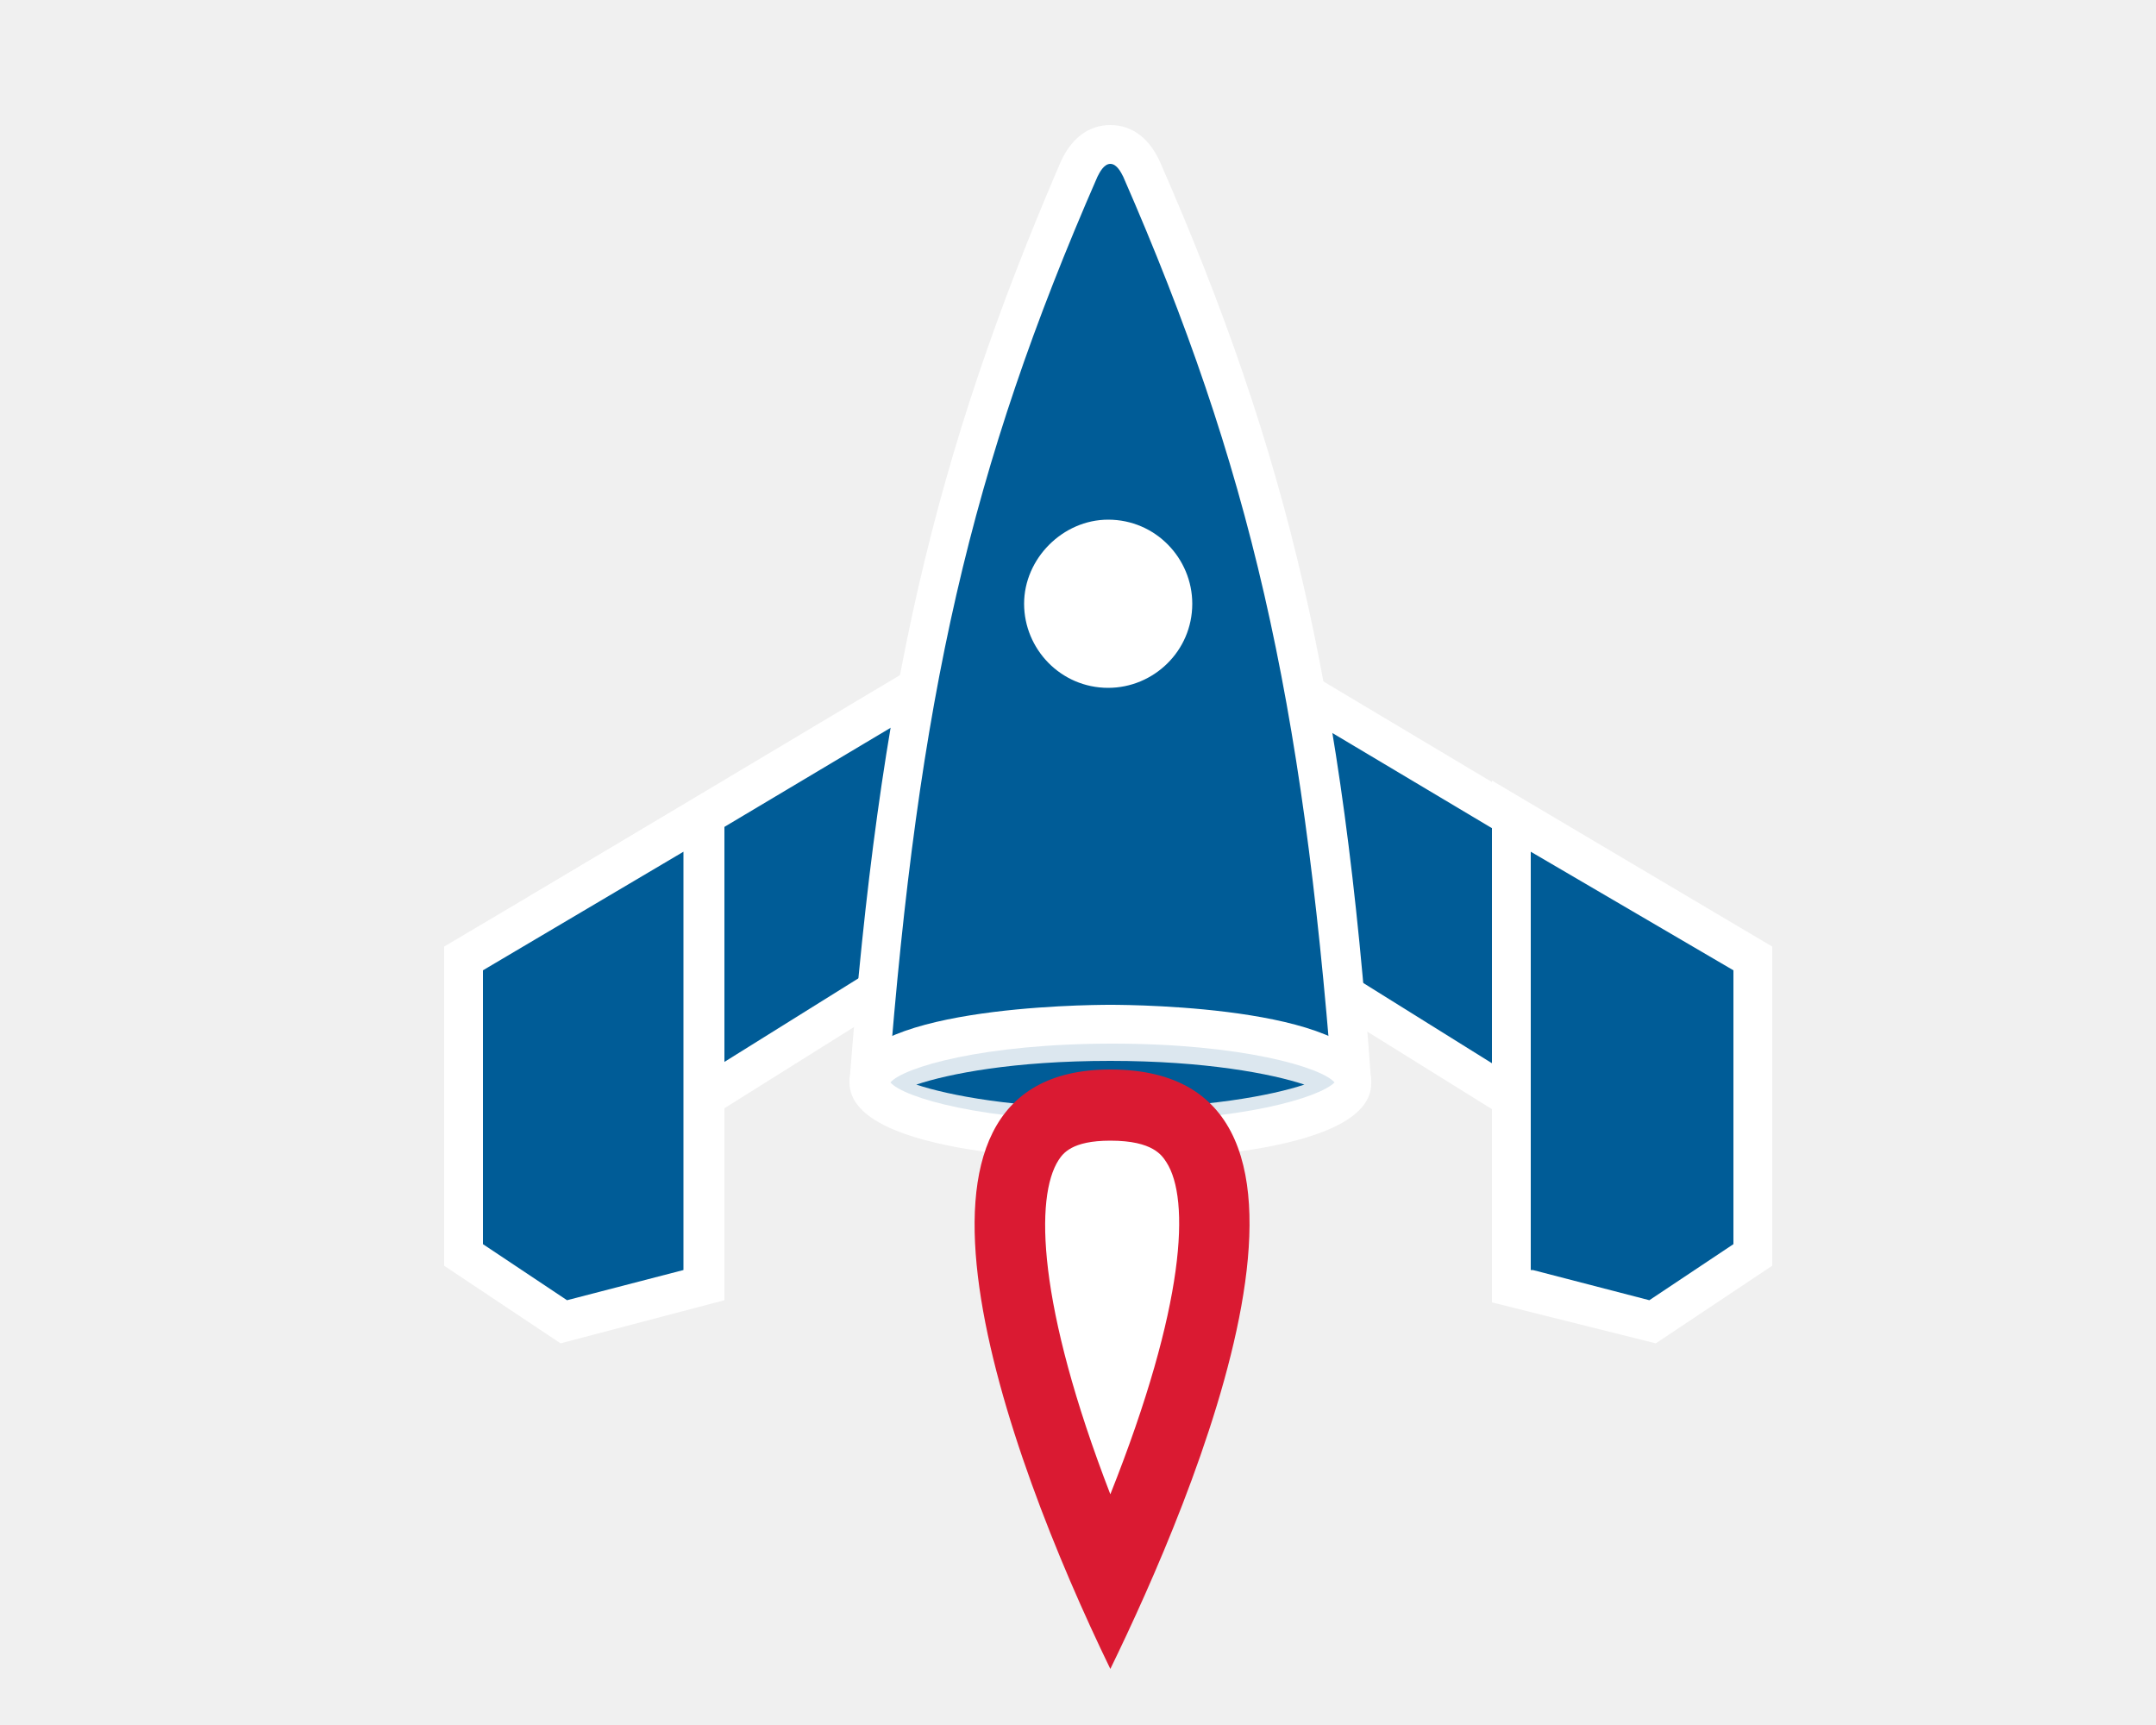
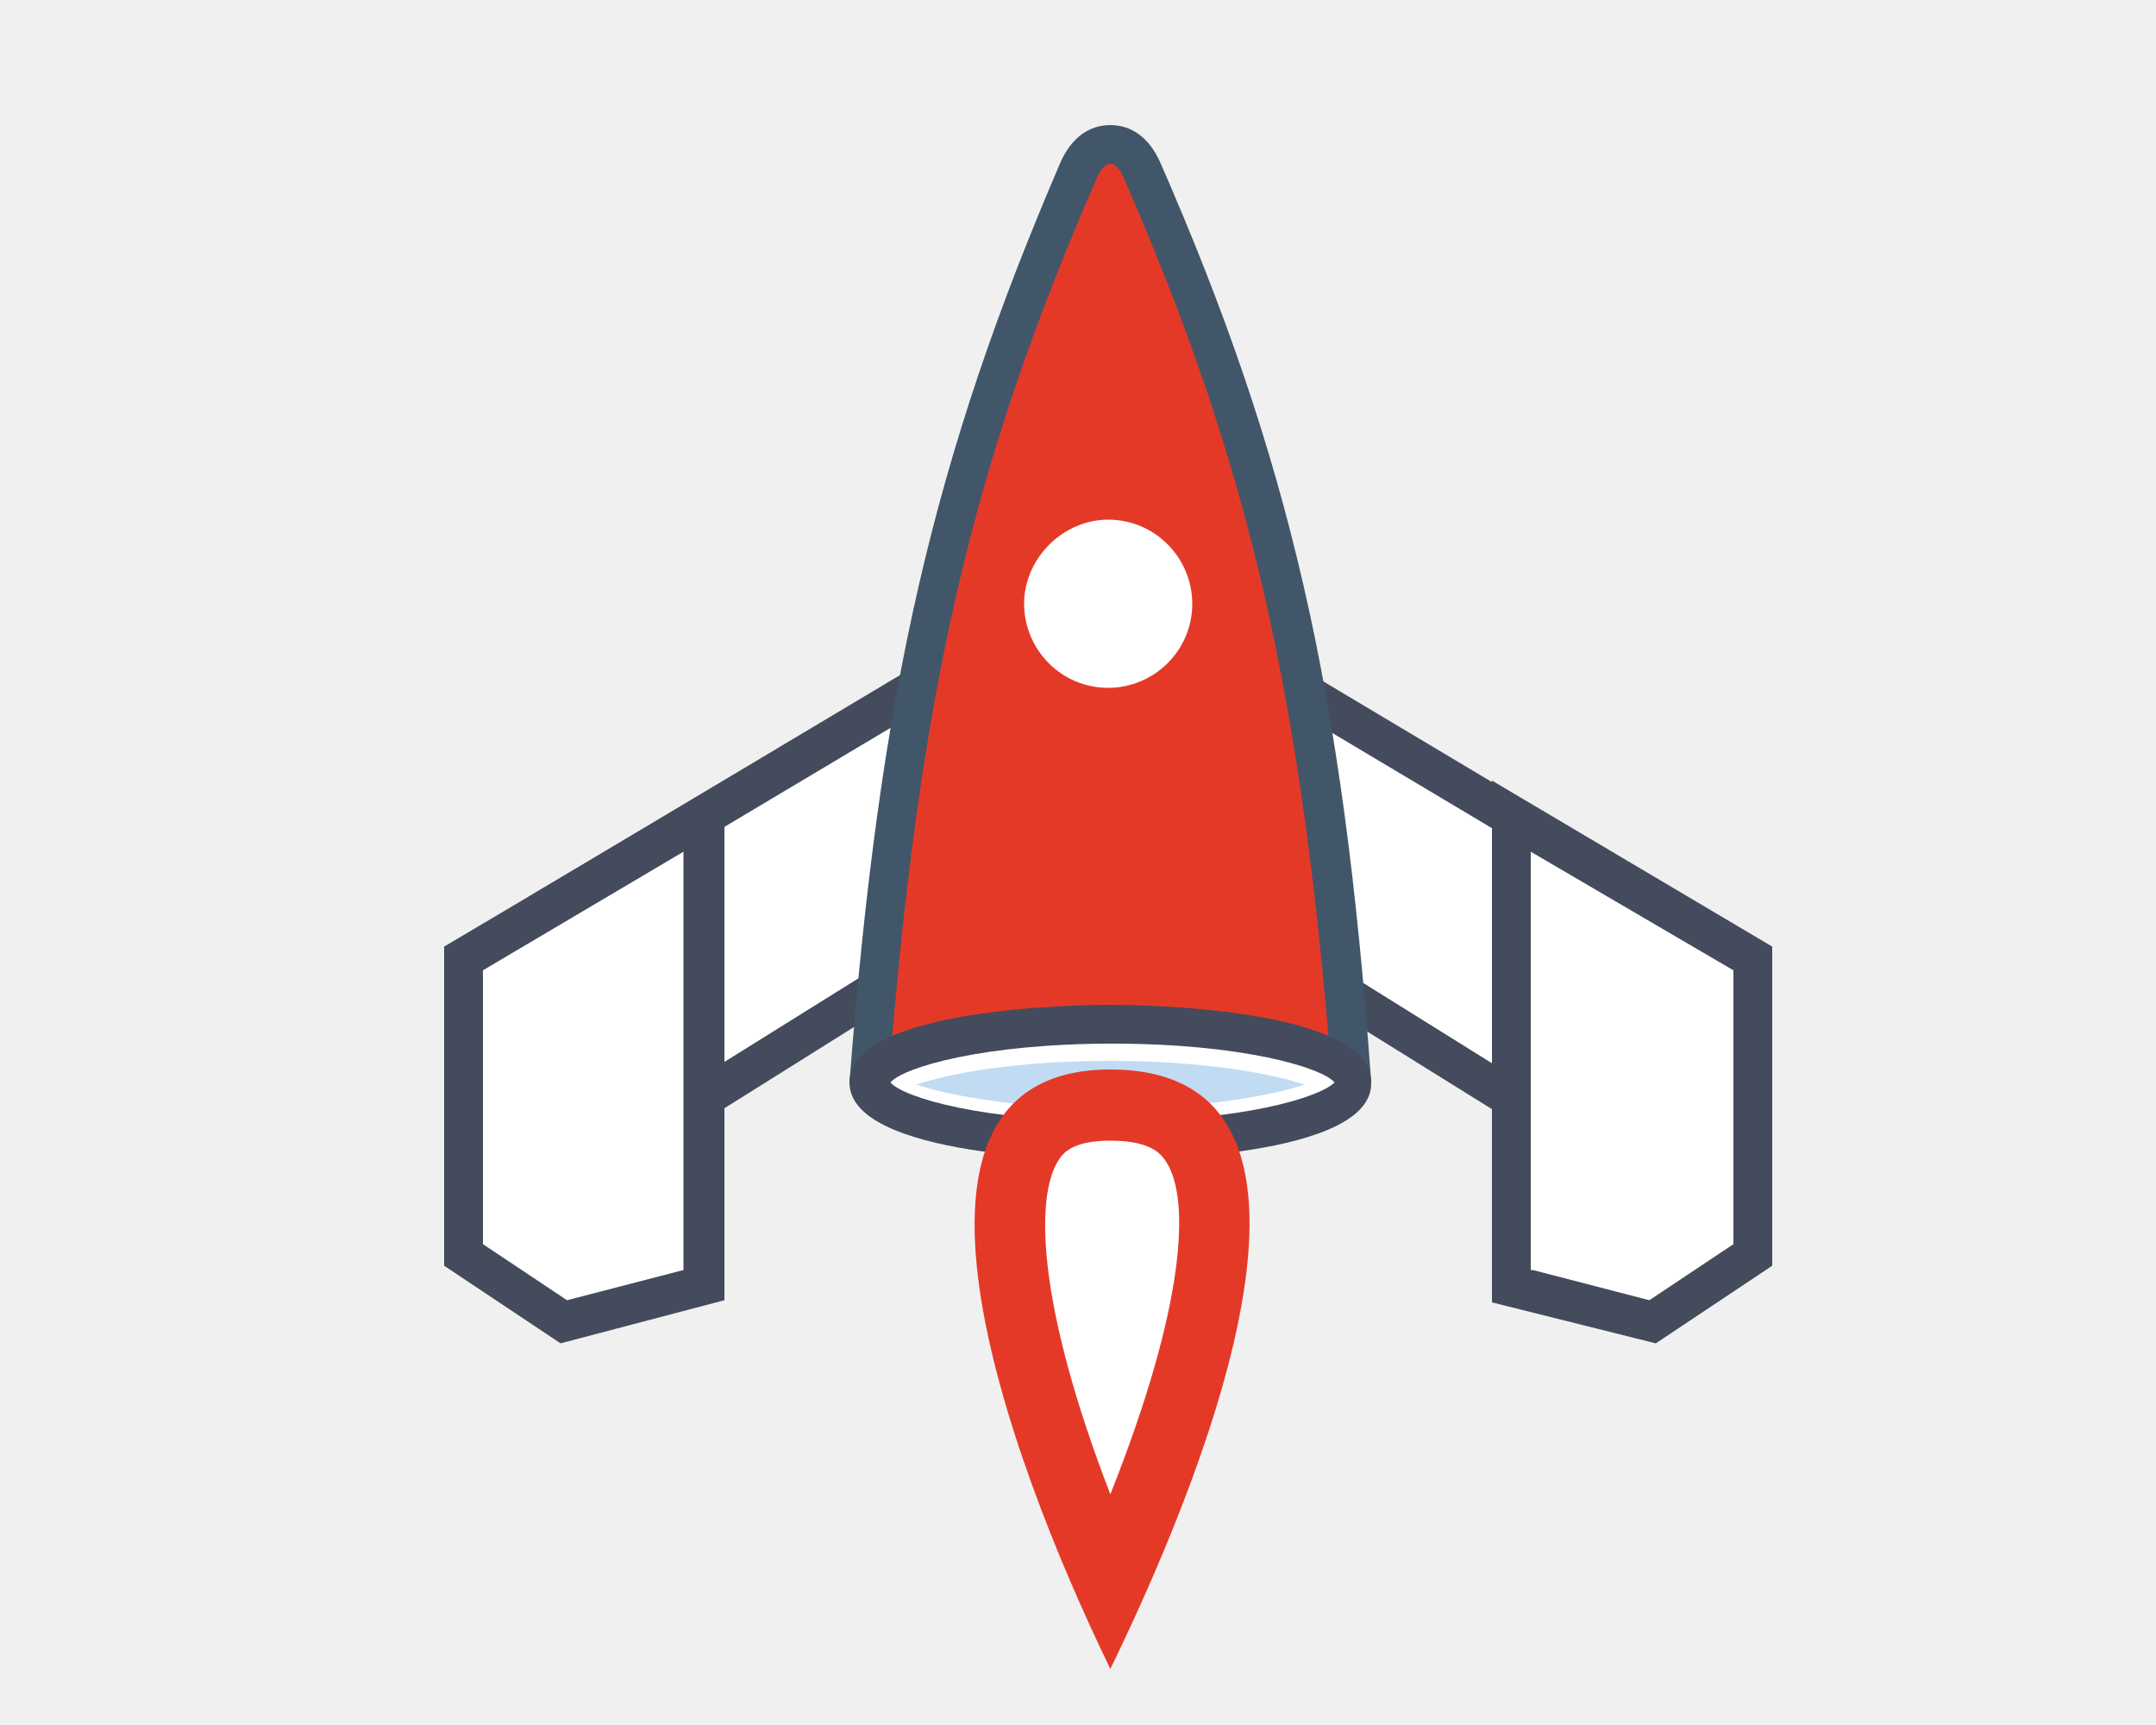
<svg xmlns="http://www.w3.org/2000/svg" version="1.1" id="Layer_1" x="0" y="0" viewBox="0 0 100 80" xml:space="preserve">
-   <style>.st0{fill:#005c97}.st1{fill:#fff}</style>
-   <path class="st0" d="M42.5 32L25.4 42.2v13.2l19.8-12.3L42.5 32z" />
+   <style>.st0{fill:#fff}.st1{fill:#434b5c}.st2{fill:#e53928}</style>
+   <path class="st0" d="M42.5 32L25.4 42.2v13.2l19.8-12.3z" />
  <path class="st1" d="M24.5 57.1V41.6l18.6-11.1 3.1 13-21.7 13.6zm1.8-14.4v11.1l17.8-11.1-2.2-9.3-15.6 9.3z" />
-   <path class="st0" d="M21.4 44.5v13.7l4.7 3.1 6.5-1.6V37.9l-11.2 6.6z" />
+   <path class="st0" d="M21.4 44.5v13.7l4.7 3.1 6.5-1.6V37.9z" />
  <path class="st1" d="M26 62.3l-5.4-3.6V43.9l13-7.7v24.1l-7.6 2zm-3.6-4.6l3.9 2.6 5.4-1.4V39.5L22.4 45v12.7z" />
-   <path class="st0" d="M60.2 32l17.2 10.2v13.2L57.6 43.1 60.2 32z" />
+   <path class="st0" d="M60.2 32l17.2 10.2v13.2L57.6 43.1z" />
  <path class="st1" d="M78.3 57.1L56.6 43.6l3.1-13 18.6 11.1v15.4zM58.6 42.7l17.8 11.1V42.7l-15.6-9.3-2.2 9.3z" />
-   <path class="st0" d="M81.3 44.5v13.7l-4.7 3.1-6.5-1.6V37.9l11.2 6.6z" />
-   <path class="st1" d="M76.8 62.3l-7.6-1.9V36.2l13 7.7v14.8l-5.4 3.6zm-5.7-3.4l5.4 1.4 3.9-2.6V45L71 39.5v19.4h.1z" />
-   <path class="st0" d="M62.7 50.2C61.4 32.8 59.1 21.8 53 7.8c-.3-.6-.8-1.2-1.4-1.2-.7 0-1.2.5-1.4 1.2-6.1 14-8.4 25-9.8 42.4" />
-   <path class="st1" d="M61.8 50.3c-1.4-18-3.8-28.6-9.7-42.1-.1-.2-.3-.6-.6-.6s-.5.4-.6.6c-5.9 13.5-8.3 24.1-9.7 42.1l-1.8-.1c1.4-18.2 3.9-29 9.8-42.7.5-1.1 1.3-1.7 2.3-1.7s1.8.6 2.3 1.7c6 13.7 8.5 24.5 9.8 42.7l-1.8.1z" />
-   <path d="M51.5 52.9c-6.2 0-11.2-1.2-11.2-2.7s5-2.7 11.2-2.7 11.2 1.2 11.2 2.7-5 2.7-11.2 2.7z" fill="#dce7ef" />
+   <path class="st0" d="M81.3 44.5v13.7l-4.7 3.1-6.5-1.6V37.9z" />
+   <path class="st1" d="M76.8 62.3l-7.6-1.9V36.2l13 7.7v14.8l-5.4 3.6zm-5.7-3.4l5.4 1.4 3.9-2.6V45L71 39.5v19.4z" />
+   <path class="st2" d="M62.7 50.2C61.4 32.8 59.1 21.8 53 7.8c-.3-.6-.8-1.2-1.4-1.2-.7 0-1.2.5-1.4 1.2-6.1 14-8.4 25-9.8 42.4" />
+   <path d="M61.8 50.3c-1.4-18-3.8-28.6-9.7-42.1-.1-.2-.3-.6-.6-.6s-.5.4-.6.6c-5.9 13.5-8.3 24.1-9.7 42.1l-1.8-.1c1.4-18.2 3.9-29 9.8-42.7.5-1.1 1.3-1.7 2.3-1.7 1 0 1.8.6 2.3 1.7 6 13.7 8.5 24.5 9.8 42.7l-1.8.1z" fill="#42566a" />
+   <path class="st0" d="M51.5 52.9c-6.2 0-11.2-1.2-11.2-2.7 0-1.5 5-2.7 11.2-2.7s11.2 1.2 11.2 2.7c0 1.5-5 2.7-11.2 2.7z" />
  <path class="st1" d="M51.5 53.8c-1.2 0-12.1-.1-12.1-3.6s10.9-3.6 12.1-3.6 12.1.1 12.1 3.6c.1 3.5-10.8 3.6-12.1 3.6zm-10.2-3.6c.6.7 4.3 1.8 10.3 1.8s9.6-1.1 10.3-1.8c-.6-.7-4.3-1.8-10.3-1.8s-9.7 1.1-10.3 1.8z" />
-   <path class="st0" d="M51.5 51.4c-4.4 0-7.5-.6-9-1.1 1.5-.5 4.5-1.1 9-1.1 4.4 0 7.5.6 9 1.1-1.5.5-4.6 1.1-9 1.1z" />
-   <path d="M51.5 77.4c-4.9-10.1-11.3-27.8 0-27.8 12.4 0 3.8 20 0 27.8z" fill="#da1a32" />
-   <path class="st1" d="M51.5 69.3c-3.4-8.8-3.5-13.8-2.4-15.5.2-.3.6-.9 2.4-.9 2 0 2.4.7 2.6 1 1.1 1.7.9 6.6-2.6 15.4zM55.3 28c0 2.2-1.8 3.9-3.9 3.9-2.2 0-3.9-1.8-3.9-3.9s1.8-3.9 3.9-3.9c2.2 0 3.9 1.8 3.9 3.9z" />
+   <path d="M51.5 51.4c-4.4 0-7.5-.6-9-1.1 1.5-.5 4.5-1.1 9-1.1 4.4 0 7.5.6 9 1.1-1.5.5-4.6 1.1-9 1.1z" fill="#c1dbf2" />
+   <path class="st2" d="M51.5 77.4c-4.9-10.1-11.3-27.8 0-27.8 12.4 0 3.8 20 0 27.8z" />
+   <path class="st0" d="M51.5 69.3c-3.4-8.8-3.5-13.8-2.4-15.5.2-.3.6-.9 2.4-.9 2 0 2.4.7 2.6 1 1.1 1.7.9 6.6-2.6 15.4zM55.3 28c0 2.2-1.8 3.9-3.9 3.9-2.2 0-3.9-1.8-3.9-3.9s1.8-3.9 3.9-3.9c2.2 0 3.9 1.8 3.9 3.9z" />
</svg>
